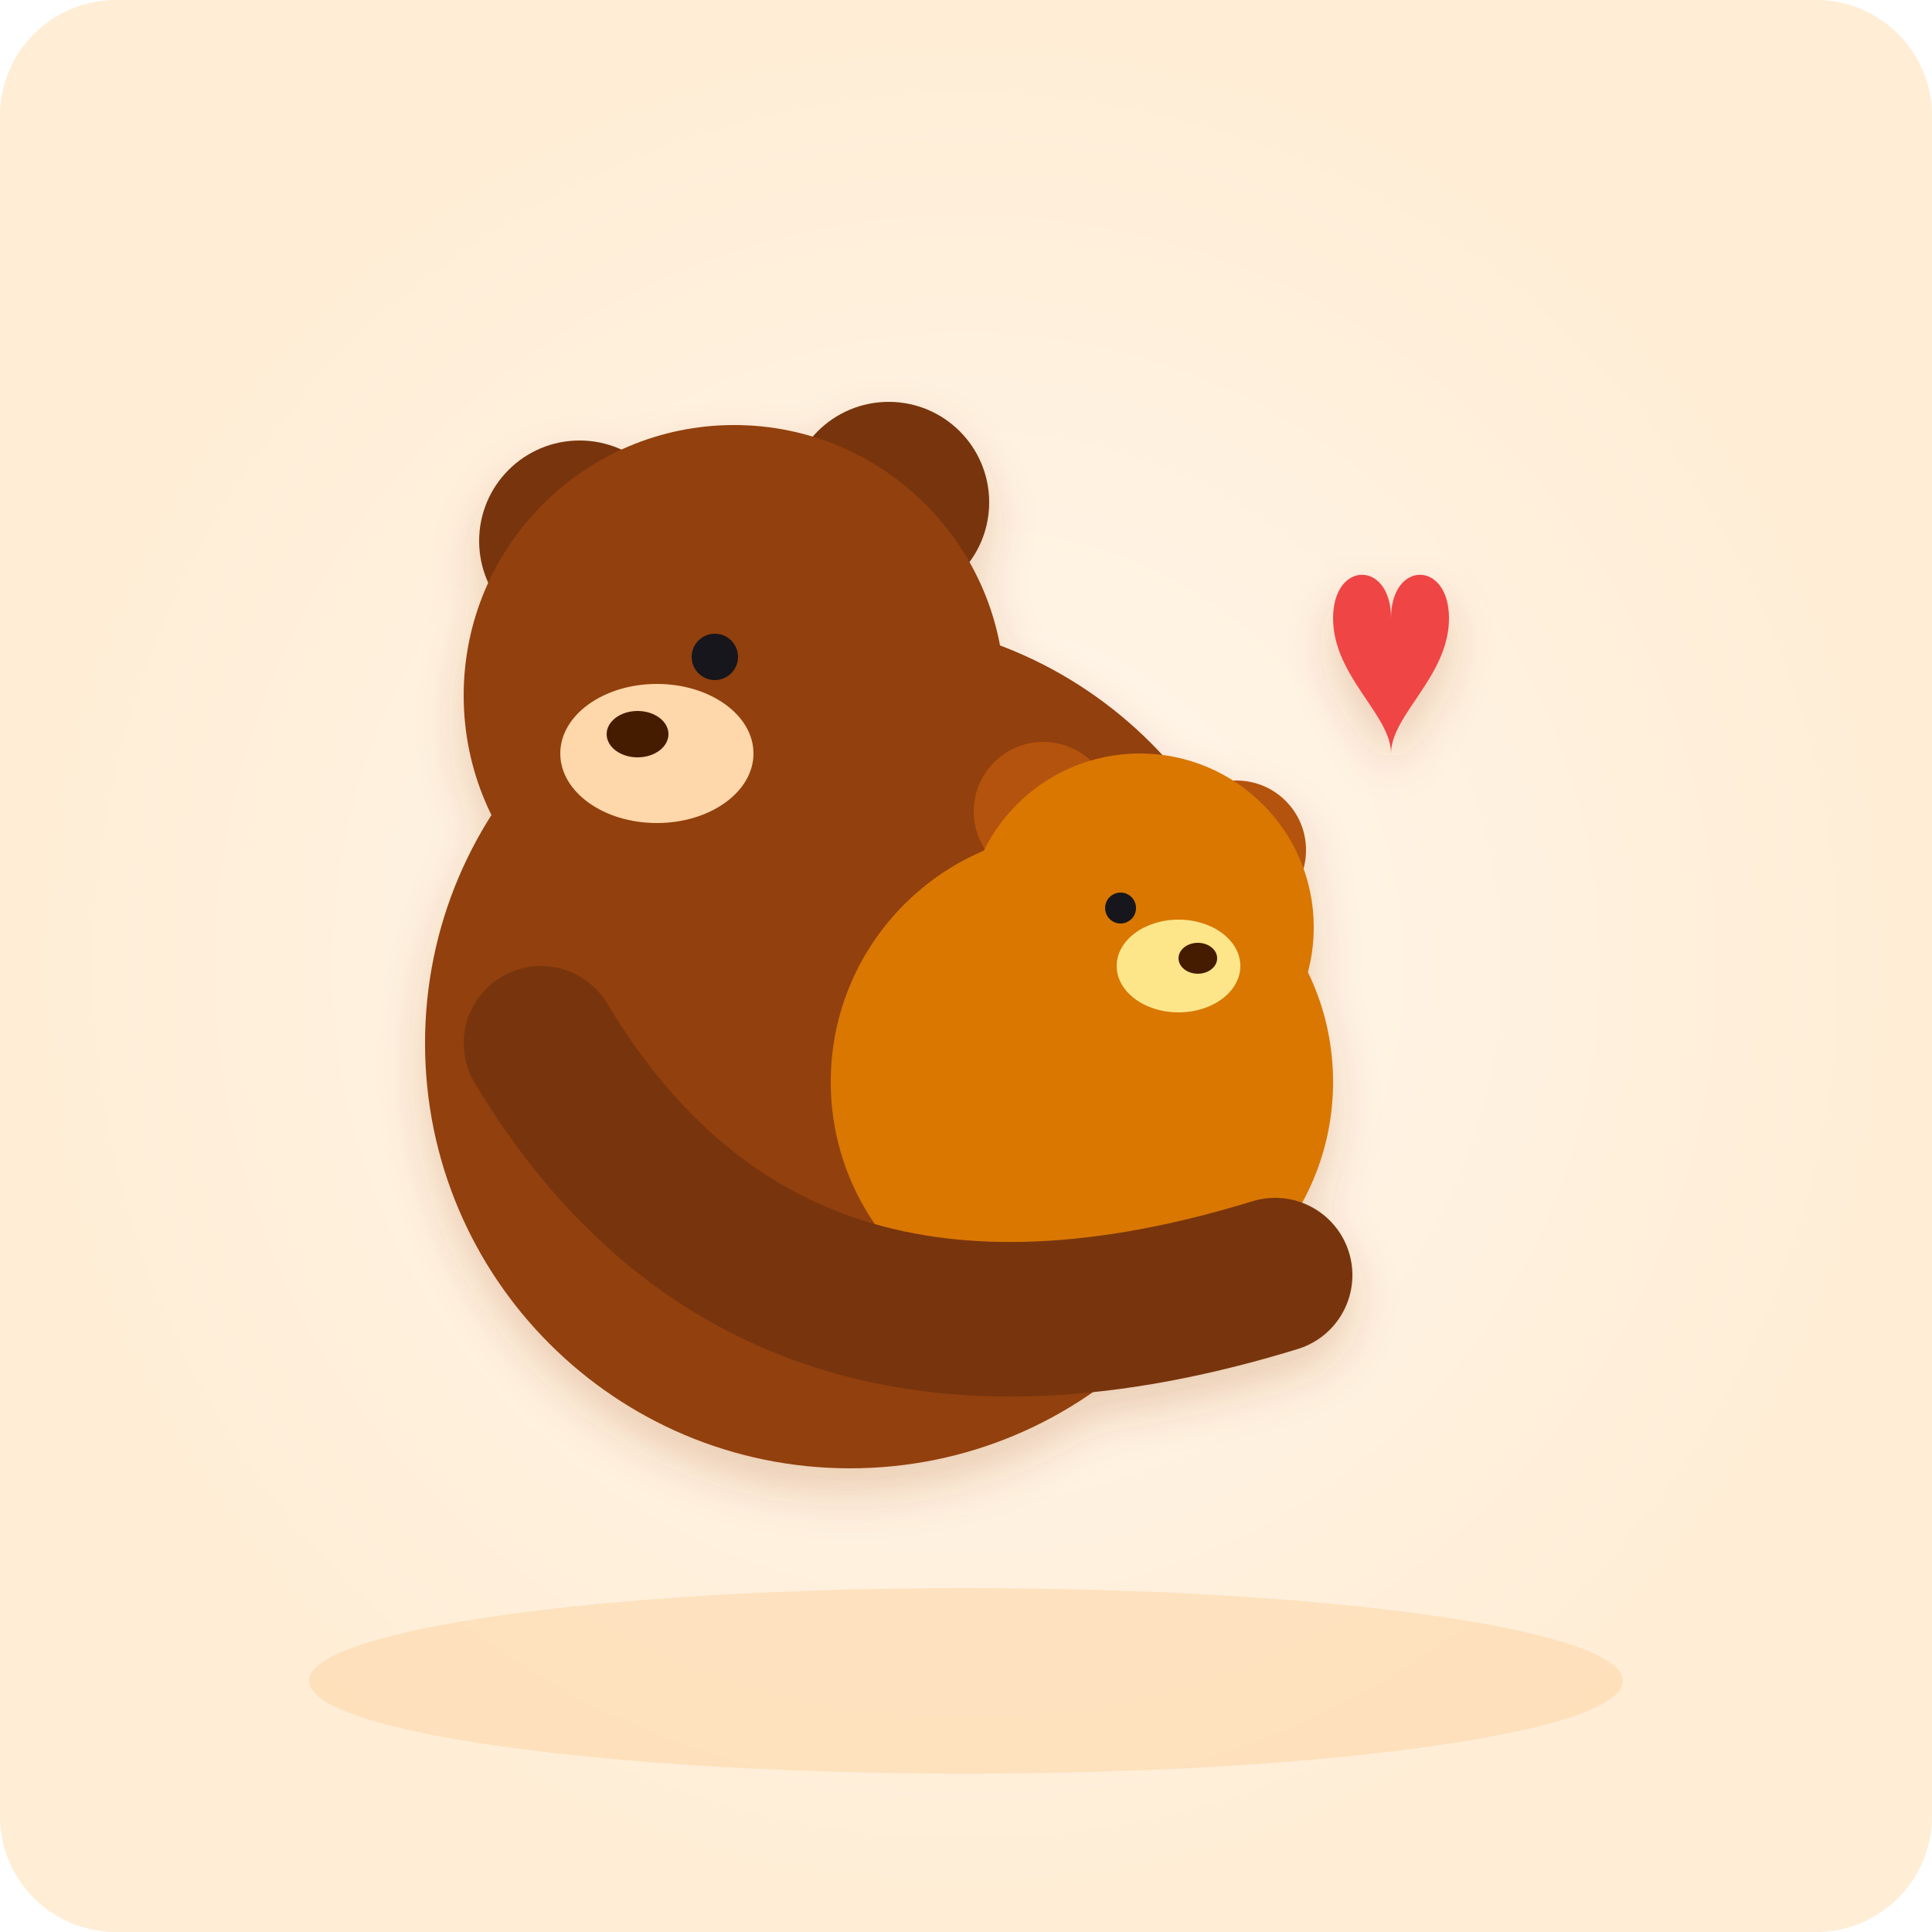
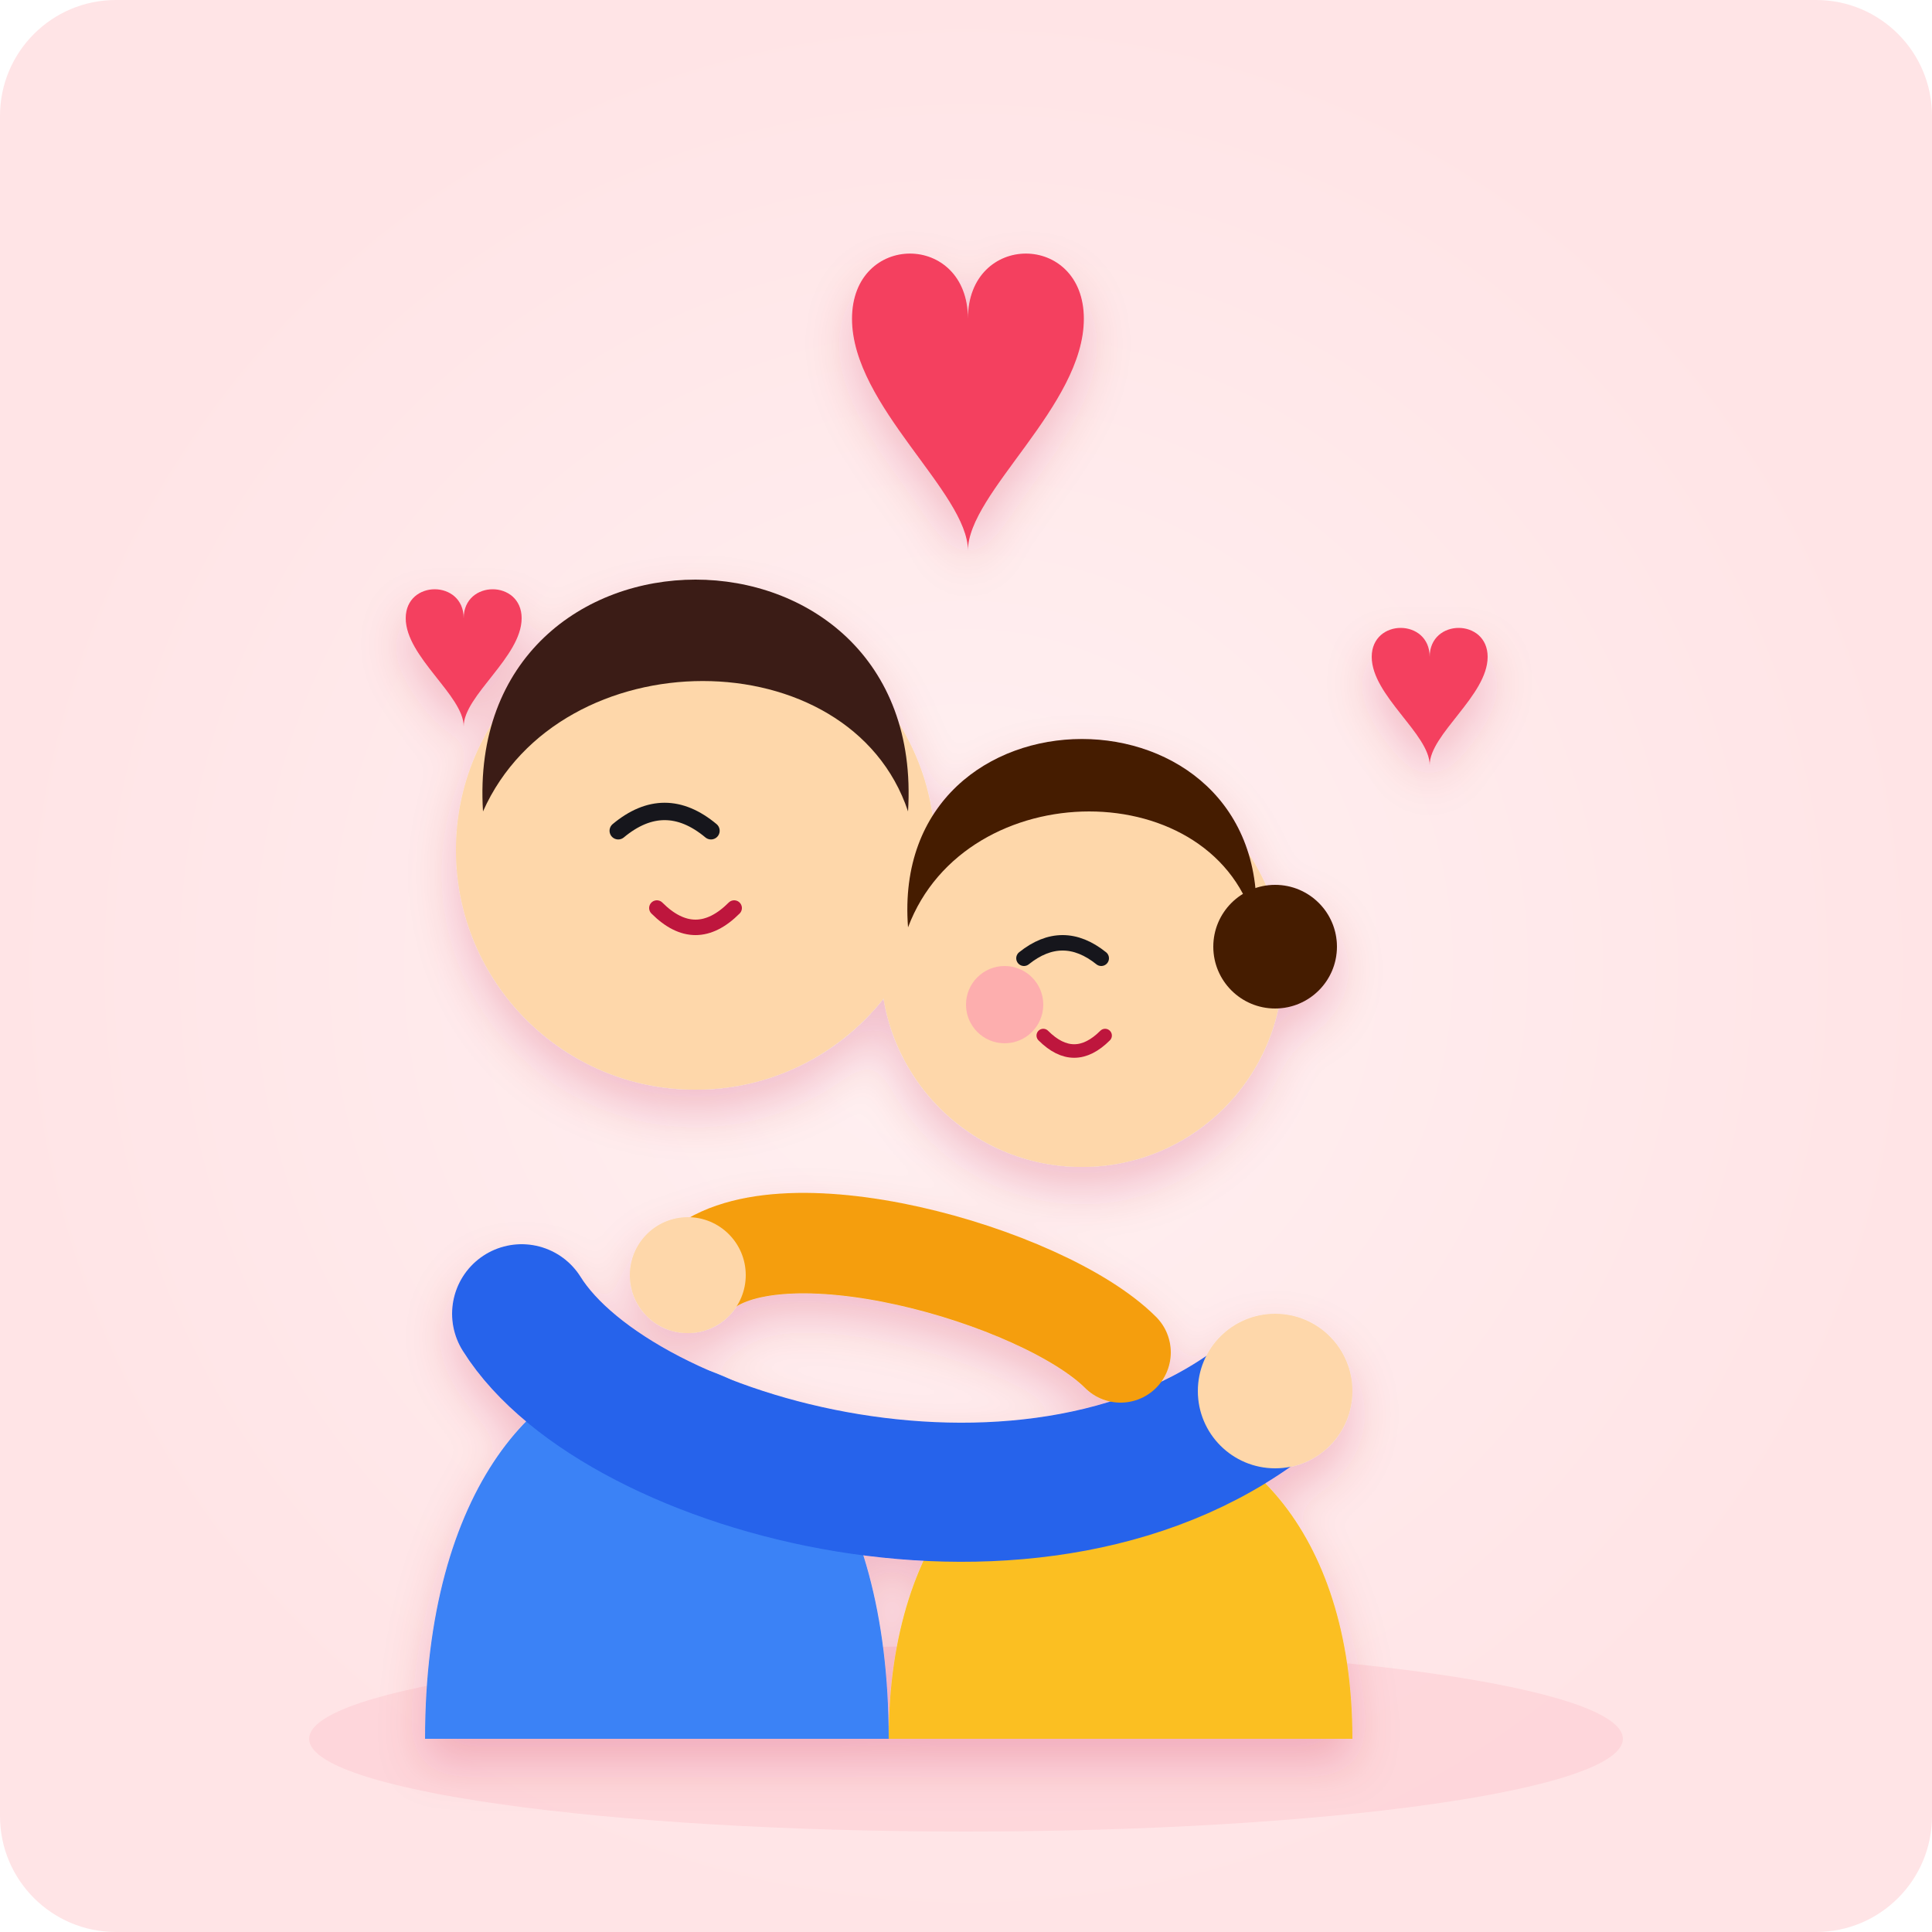
<svg xmlns="http://www.w3.org/2000/svg" viewBox="0 0 500 500" width="100%" height="100%">
  <defs>
-     <radialGradient id="bgBao" cx="50%" cy="50%" r="50%">
-       <stop offset="0%" stop-color="#fff7ed" />
-       <stop offset="100%" stop-color="#ffedd5" />
+     <radialGradient id="bgBaoH" cx="50%" cy="50%" r="50%">
+       <stop offset="0%" stop-color="#fff1f2" />
+       <stop offset="100%" stop-color="#ffe4e6" />
    </radialGradient>
-     <filter id="shadowBao" x="-10%" y="-10%" width="120%" height="120%">
-       <feDropShadow dx="0" dy="6" stdDeviation="6" flood-color="#9a3412" flood-opacity="0.2" />
+     <filter id="shadowBaoH" x="-10%" y="-10%" width="120%" height="120%">
+       <feDropShadow dx="0" dy="6" stdDeviation="6" flood-color="#be123c" flood-opacity="0.2" />
    </filter>
  </defs>
-   <rect width="500" height="500" rx="30" fill="url(#bgBao)" />
-   <ellipse cx="250" cy="435" rx="170" ry="24" fill="#fed7aa" opacity="0.6" />
-   <g filter="url(#shadowBao)">
-     <circle cx="220" cy="270" r="110" fill="#92400e" />
-     <circle cx="150" cy="140" r="26" fill="#78350f" />
-     <circle cx="230" cy="130" r="26" fill="#78350f" />
-     <circle cx="190" cy="180" r="70" fill="#92400e" />
-     <ellipse cx="170" cy="195" rx="25" ry="18" fill="#fed7aa" />
-     <ellipse cx="165" cy="190" rx="8" ry="6" fill="#451a03" />
-     <circle cx="185" cy="170" r="6" fill="#18181b" />
-     <circle cx="280" cy="280" r="65" fill="#d97706" />
-     <circle cx="320" cy="220" r="18" fill="#b45309" />
-     <circle cx="270" cy="210" r="18" fill="#b45309" />
-     <circle cx="295" cy="240" r="45" fill="#d97706" />
-     <ellipse cx="305" cy="250" rx="16" ry="12" fill="#fde68a" />
-     <ellipse cx="310" cy="248" rx="5" ry="4" fill="#451a03" />
-     <circle cx="290" cy="235" r="4" fill="#18181b" />
-     <path d="M 140 270 Q 200 370 330 330" stroke="#78350f" stroke-width="40" stroke-linecap="round" fill="none" />
-     <path d="M 360 160 C 360 145 345 145 345 160 C 345 175 360 185 360 195 C 360 185 375 175 375 160 C 375 145 360 145 360 160 Z" fill="#ef4444" />
+   <rect width="500" height="500" rx="30" fill="url(#bgBaoH)" />
+   <ellipse cx="250" cy="450" rx="170" ry="24" fill="#fecdd3" opacity="0.6" />
+   <g filter="url(#shadowBaoH)">
+     <g fill="#f43f5e">
+       <path d="M 250 85 C 250 70 230 70 230 85 C 230 100 250 115 250 125 C 250 115 270 100 270 85 C 270 70 250 70 250 85 Z" transform="scale(1.5) translate(-83 -30)" />
+       <path d="M 120 160 C 120 150 105 150 105 160 C 105 170 120 180 120 188 C 120 180 135 170 135 160 C 135 150 120 150 120 160 Z" />
+       <path d="M 370 170 C 370 160 355 160 355 170 C 355 180 370 190 370 198 C 370 190 385 180 385 170 C 385 160 370 160 370 170 Z" />
+     </g>
+     <path d="M 110 450 C 110 320 230 320 230 450 Z" fill="#3b82f6" />
+     <circle cx="180" cy="220" r="62" fill="#fed7aa" />
+     <path d="M 125 210 C 120 130 240 130 235 210 C 220 165 145 165 125 210 Z" fill="#3b1f13" />
+     <path d="M 160 215 Q 172 205 184 215" stroke="#18181b" stroke-width="4.5" stroke-linecap="round" fill="none" />
+     <path d="M 170 235 Q 180 245 190 235" stroke="#be123c" stroke-width="4" stroke-linecap="round" fill="none" />
+     <path d="M 230 450 C 230 340 350 340 350 450 Z" fill="#fbbf24" />
+     <circle cx="280" cy="250" r="52" fill="#fed7aa" />
+     <path d="M 235 240 C 230 175 330 175 325 240 C 315 200 250 200 235 240 Z" fill="#451a03" />
+     <circle cx="330" cy="245" r="16" fill="#451a03" />
+     <path d="M 265 248 Q 275 240 285 248" stroke="#18181b" stroke-width="4" stroke-linecap="round" fill="none" />
+     <circle cx="260" cy="260" r="10" fill="#fda4af" opacity="0.8" />
+     <path d="M 270 268 Q 278 276 286 268" stroke="#be123c" stroke-width="3.5" stroke-linecap="round" fill="none" />
+     <path d="M 135 340 C 160 380 270 410 330 360" stroke="#2563eb" stroke-width="36" stroke-linecap="round" fill="none" />
+     <circle cx="330" cy="360" r="20" fill="#fed7aa" />
+     <path d="M 290 350 C 270 330 200 310 180 330" stroke="#f59e0b" stroke-width="26" stroke-linecap="round" fill="none" />
+     <circle cx="178" cy="330" r="15" fill="#fed7aa" />
  </g>
</svg>
